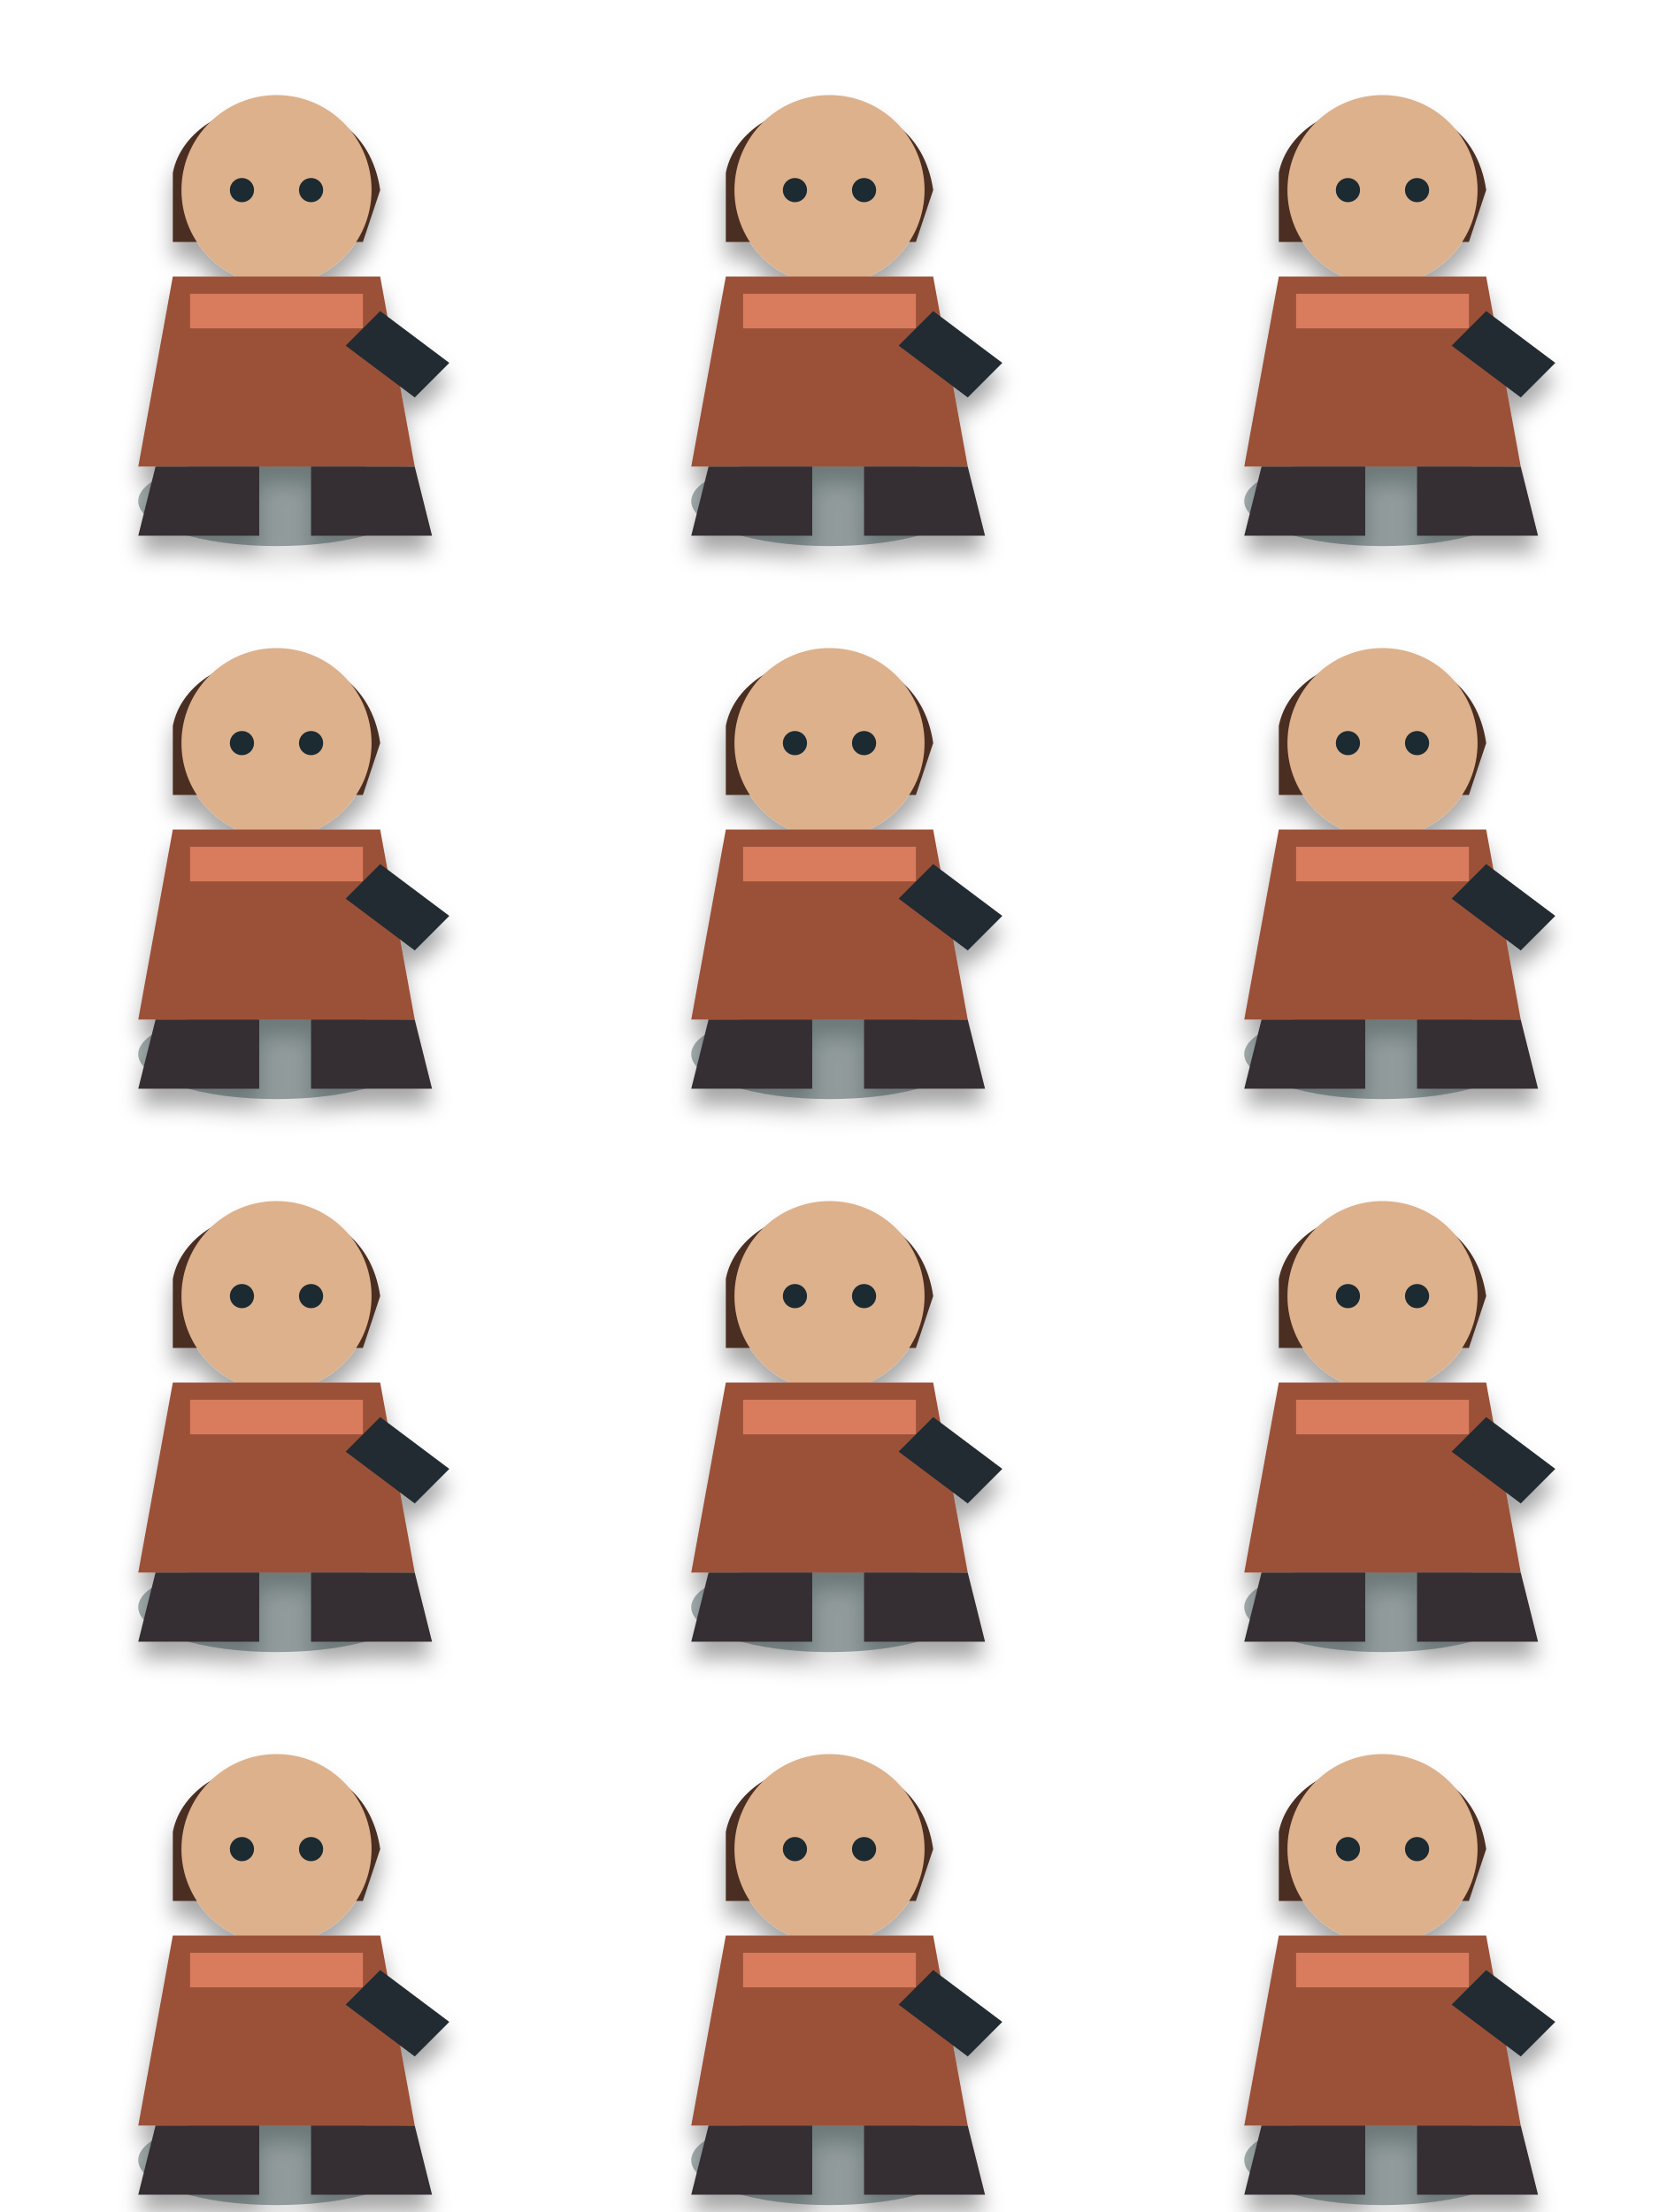
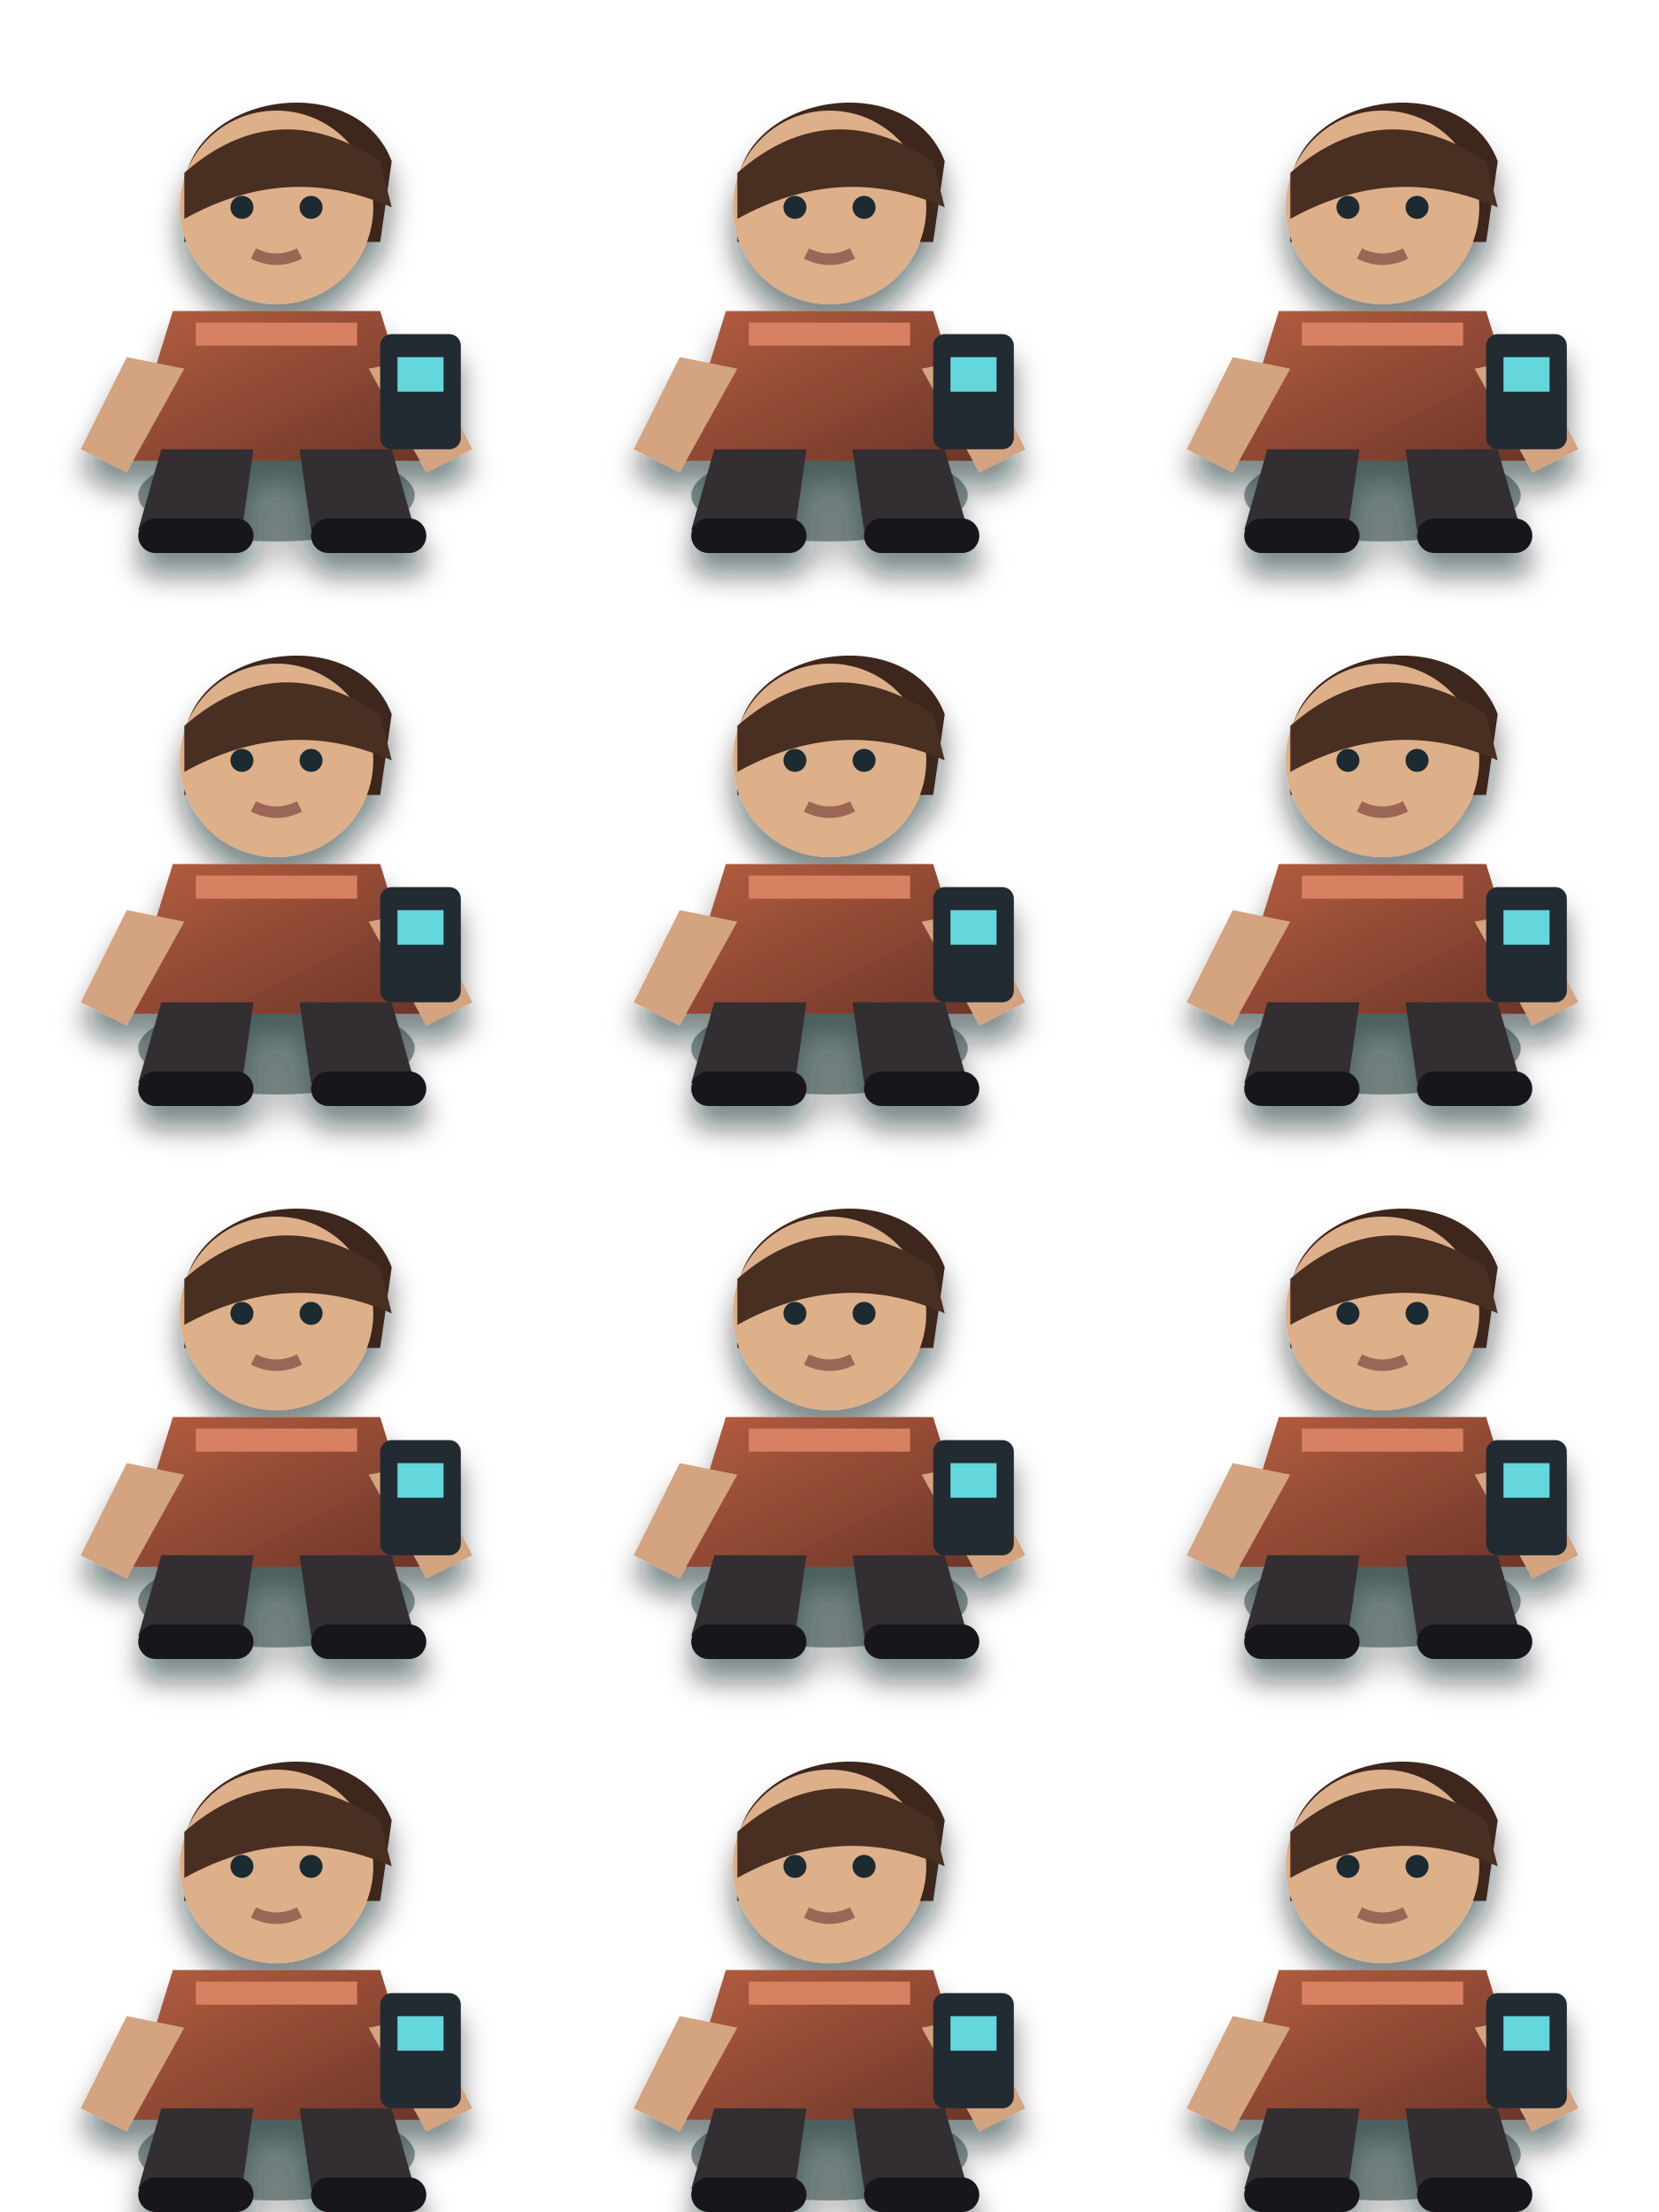
- <svg xmlns="http://www.w3.org/2000/svg" width="96" height="128" viewBox="0 0 96 128">
+ <svg xmlns="http://www.w3.org/2000/svg" width="144" height="192" viewBox="0 0 144 192">
  <defs>
-     <filter id="s">
-       <feDropShadow dx="0" dy="1" stdDeviation=".6" flood-opacity=".35" />
+     <filter id="s" x="-30%" y="-30%" width="160%" height="170%">
+       <feDropShadow dx="0" dy="2" stdDeviation="1.2" flood-color="#001018" flood-opacity=".5" />
    </filter>
+     <linearGradient id="c" x1="0" y1="0" x2="1" y2="1">
+       <stop stop-color="#b45e3f" />
+       <stop offset="1" stop-color="#6d3529" />
+     </linearGradient>
    <g id="p" filter="url(#s)">
-       <ellipse cx="16" cy="29" rx="8" ry="2.6" fill="#07151c" opacity=".35" />
-       <path d="M10 10c1-5 11-6 12 1l-1 3H10z" fill="#4b2e22" />
-       <circle cx="16" cy="11" r="5.5" fill="#ddb18c" />
-       <path d="M10 16h12l2 11H8z" fill="#9b5138" />
-       <path d="M11 18h10" stroke="#d87b5d" stroke-width="2" />
-       <path d="M9 27h6v4H8zm9 0h6l1 4h-7z" fill="#342f31" />
-       <path d="M22 18l4 3-2 2-4-3z" fill="#222b30" />
-       <circle cx="14" cy="11" r=".7" fill="#1e2b31" />
-       <circle cx="18" cy="11" r=".7" fill="#1e2b31" />
+       <ellipse cx="24" cy="43" rx="12" ry="4" fill="#07151c" opacity=".42" />
+       <path d="M16 16c1-8 15-10 18-2l-1 7H16z" fill="#3e251d" />
+       <circle cx="24" cy="18" r="8.4" fill="#ddb08a" />
+       <path d="M16 15q8-7 17-1l1 4q-9-4-18 1z" fill="#4a2d22" />
+       <circle cx="21" cy="18" r="1" fill="#1e2b31" />
+       <circle cx="27" cy="18" r="1" fill="#1e2b31" />
+       <path d="M22 22q2 1 4 0" fill="none" stroke="#9b6654" stroke-width="1" />
+       <path d="M15 27h18l4 13H11z" fill="url(#c)" />
+       <path d="M17 29h14" stroke="#d88162" stroke-width="2" />
+       <path d="M11 31l-4 8 4 2 5-9M37 31l4 8-4 2-5-9" fill="#d4a37f" />
+       <path d="M14 39h8l-1 7h-9zm12 0h8l2 7h-9z" fill="#312e31" />
+       <rect x="12" y="45" width="10" height="3" rx="1.5" fill="#17171a" />
+       <rect x="27" y="45" width="10" height="3" rx="1.5" fill="#17171a" />
+       <rect x="33" y="29" width="7" height="10" rx="1" fill="#202b31" />
+       <rect x="34.5" y="31" width="4" height="3" fill="#63d7dc" />
    </g>
  </defs>
  <g>
    <use href="#p" />
-     <use href="#p" x="32" />
-     <use href="#p" x="64" />
-     <use href="#p" y="32" />
-     <use href="#p" x="32" y="32" />
-     <use href="#p" x="64" y="32" />
-     <use href="#p" y="64" />
-     <use href="#p" x="32" y="64" />
-     <use href="#p" x="64" y="64" />
+     <use href="#p" x="48" />
+     <use href="#p" x="96" />
+     <use href="#p" y="48" />
+     <use href="#p" x="48" y="48" />
+     <use href="#p" x="96" y="48" />
    <use href="#p" y="96" />
-     <use href="#p" x="32" y="96" />
-     <use href="#p" x="64" y="96" />
+     <use href="#p" x="48" y="96" />
+     <use href="#p" x="96" y="96" />
+     <use href="#p" y="144" />
+     <use href="#p" x="48" y="144" />
+     <use href="#p" x="96" y="144" />
  </g>
</svg>
